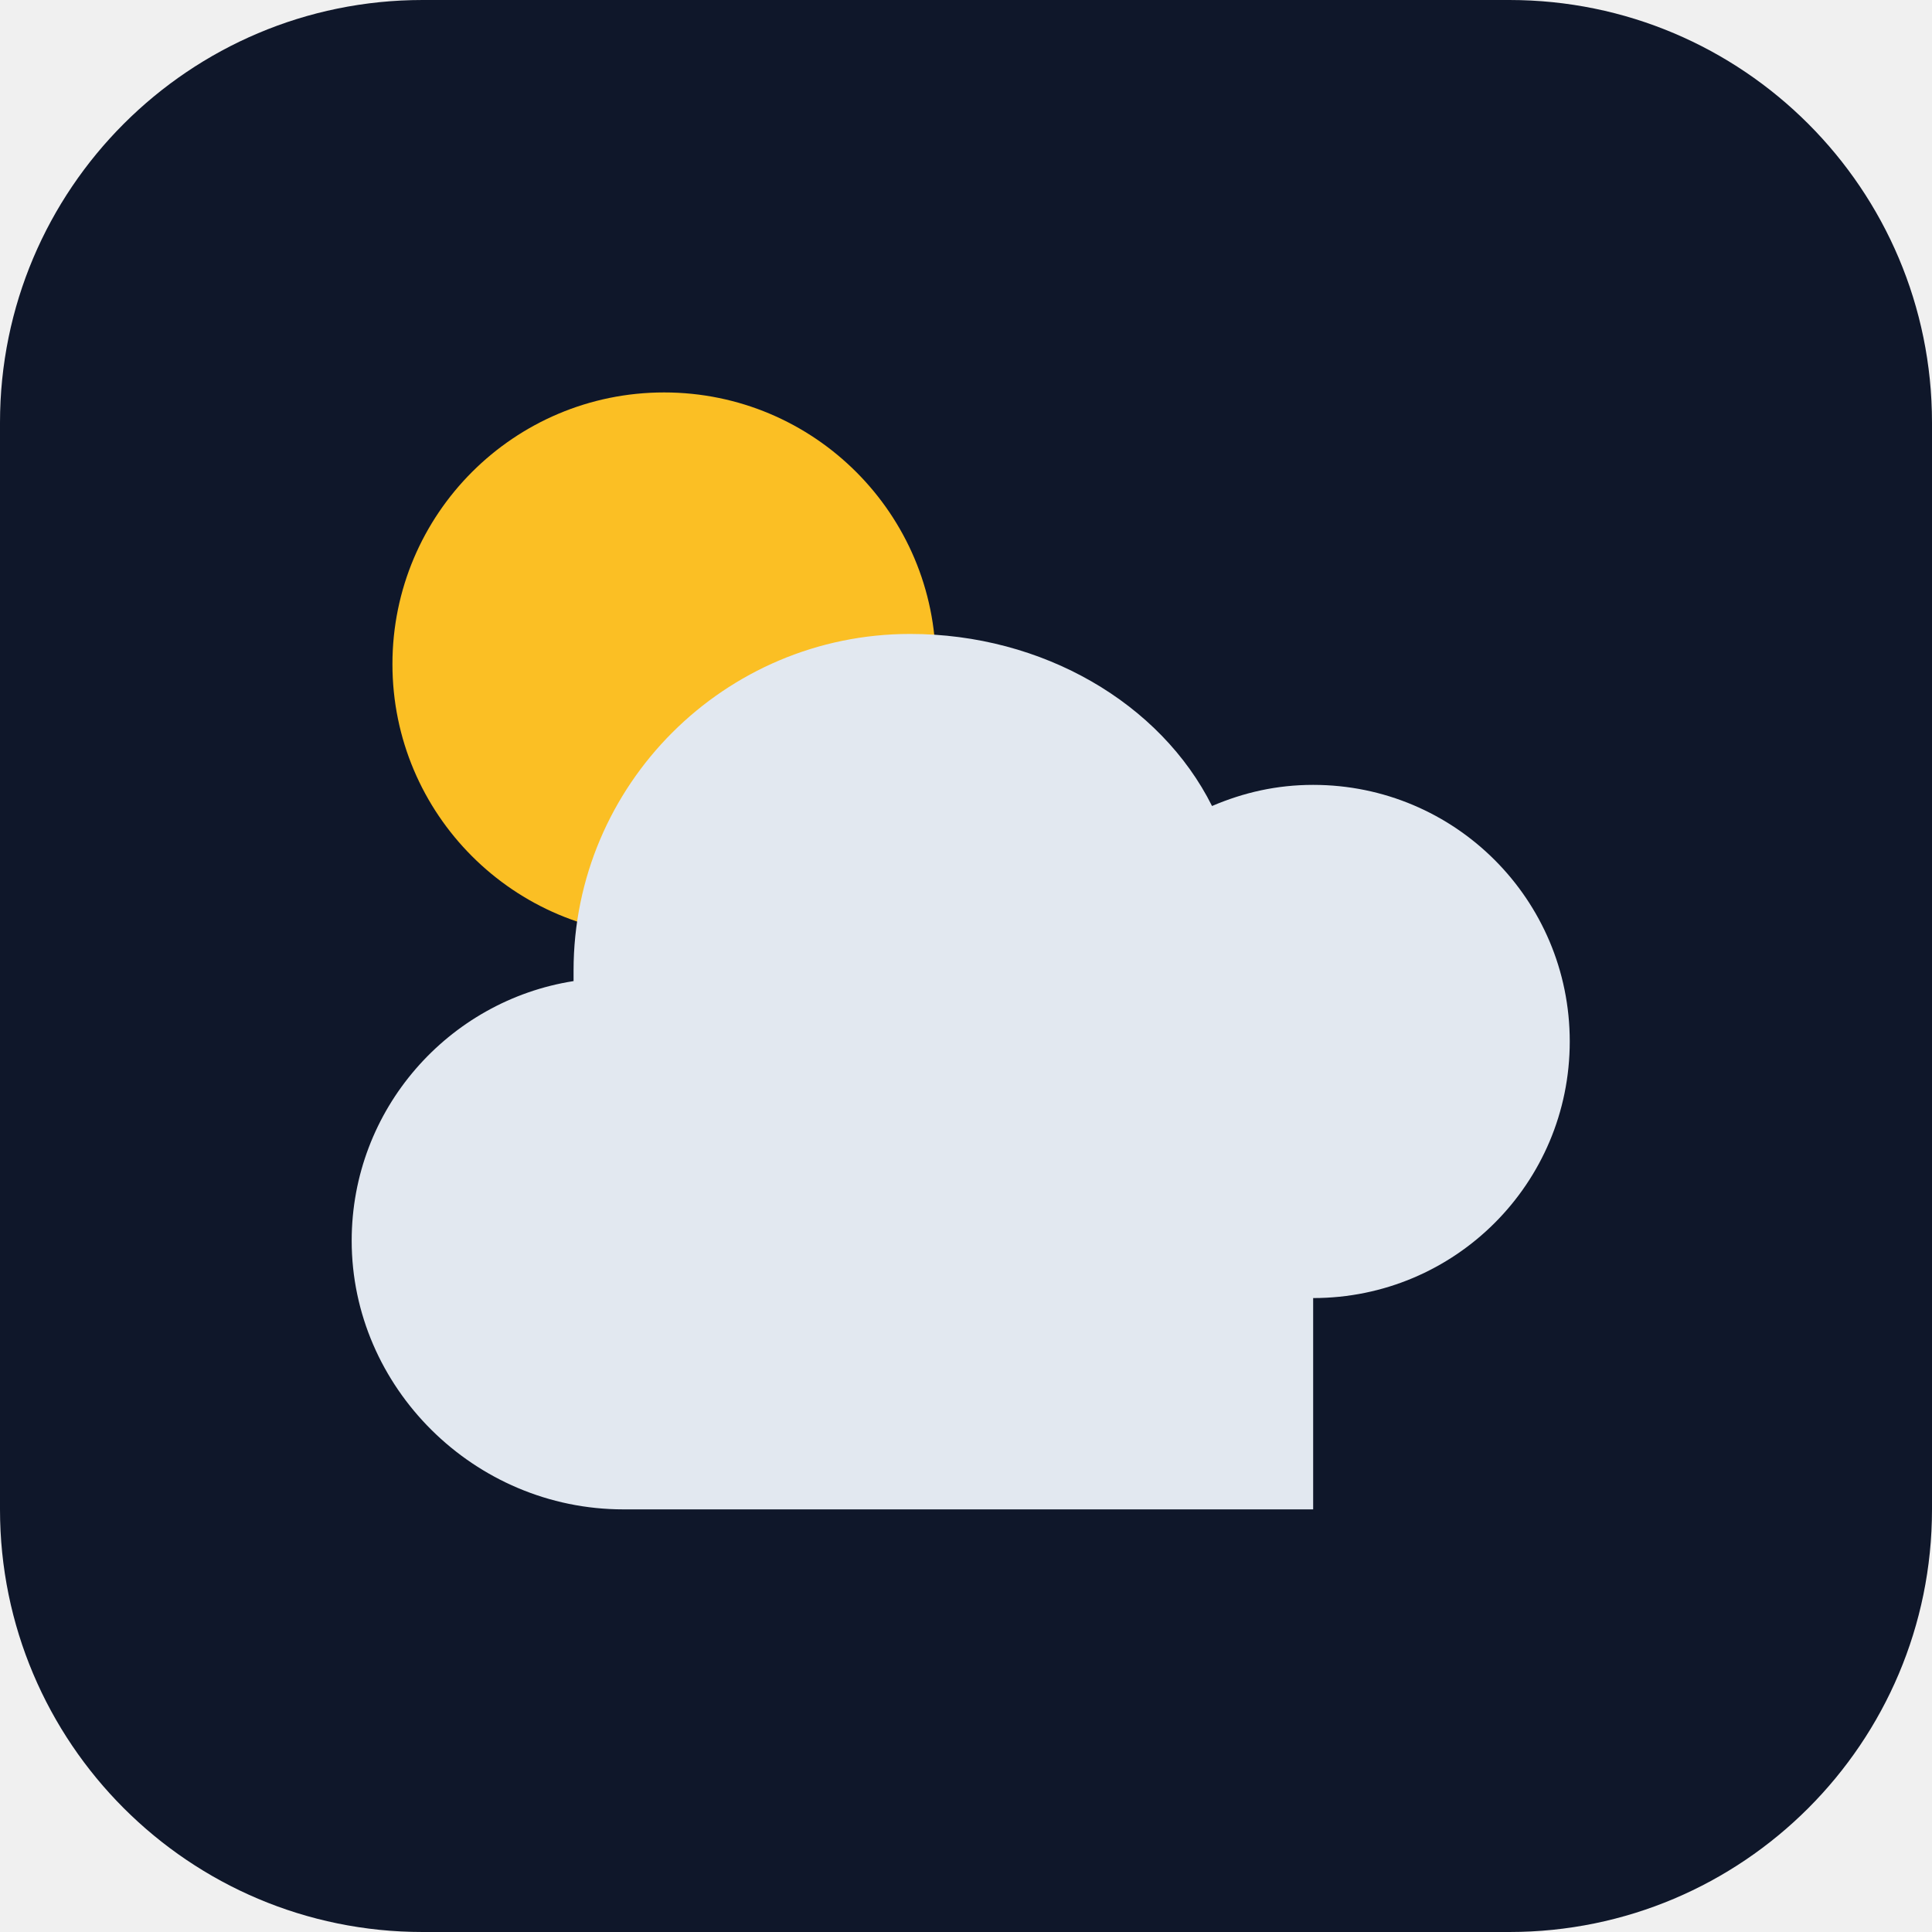
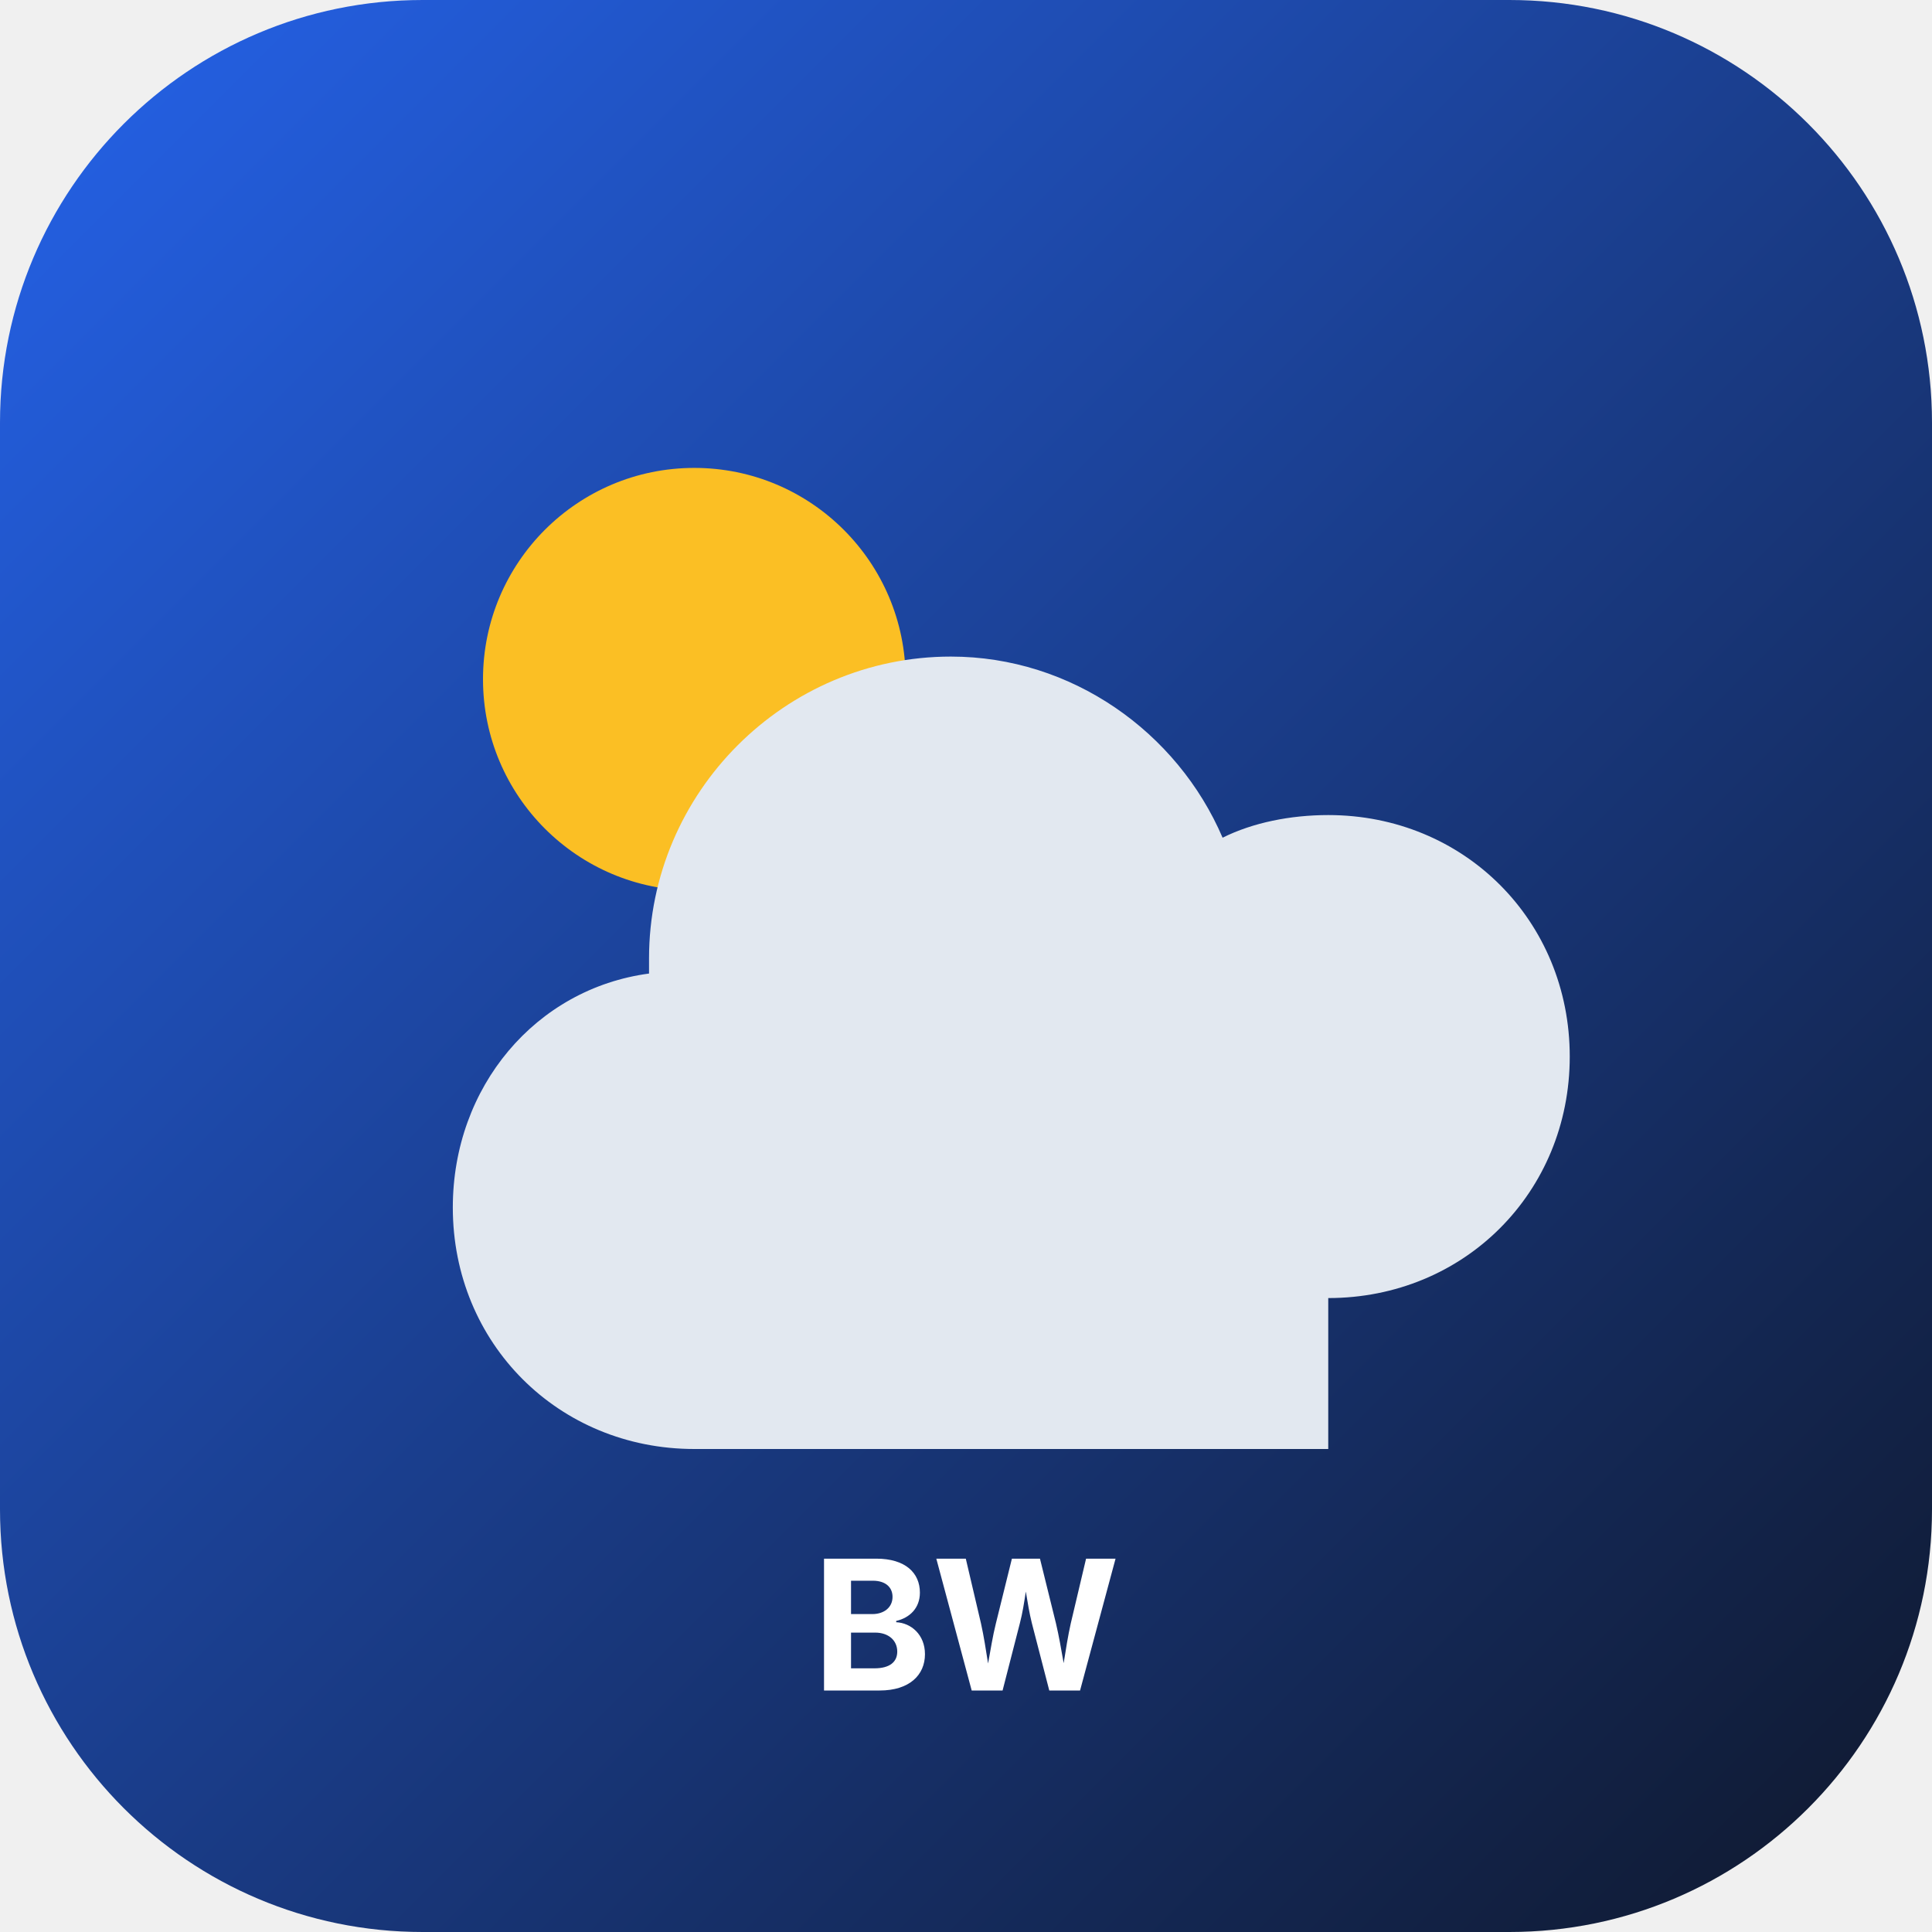
- <svg xmlns="http://www.w3.org/2000/svg" viewBox="0 0 128 128">
-   <rect width="128" height="128" rx="28" fill="#0f172a" />
-   <circle cx="44" cy="44" r="18" fill="#fbbf24" />
-   <path d="M87 86c9.4 0 17-7.6 17-17s-7.6-17-17-17c-2.4 0-4.6.5-6.7 1.4C76.9 46.6 69.1 42 60.3 42 48 42 38 52 38 64.3V65c-8.3 1.3-14.7 8.5-14.7 17.2C23.3 91.9 31.4 100 41.3 100H87Z" fill="#e2e8f0" />
+ <svg xmlns="http://www.w3.org/2000/svg" viewBox="0 0 256 256">
+   <defs>
+     <linearGradient id="bg" x1="0" x2="1" y1="0" y2="1">
+       <stop offset="0%" stop-color="#2563eb" />
+       <stop offset="100%" stop-color="#0f172a" />
+     </linearGradient>
+   </defs>
+   <rect width="256" height="256" rx="56" fill="url(#bg)" />
+   <circle cx="92" cy="90" r="28" fill="#fbbf24" />
+   <path d="M176 172c18 0 32-14 32-32s-14-32-32-32c-5 0-10 1-14 3-6-14-20-24-36-24-22 0-40 18-40 40v2c-15 2-26 15-26 31 0 18 14 32 32 32h84Z" fill="#e2e8f0" />
+   <text x="128" y="224" text-anchor="middle" font-size="24" font-family="Inter, Segoe UI, Arial, sans-serif" font-weight="700" fill="#ffffff">
+     BW
+   </text>
</svg>
